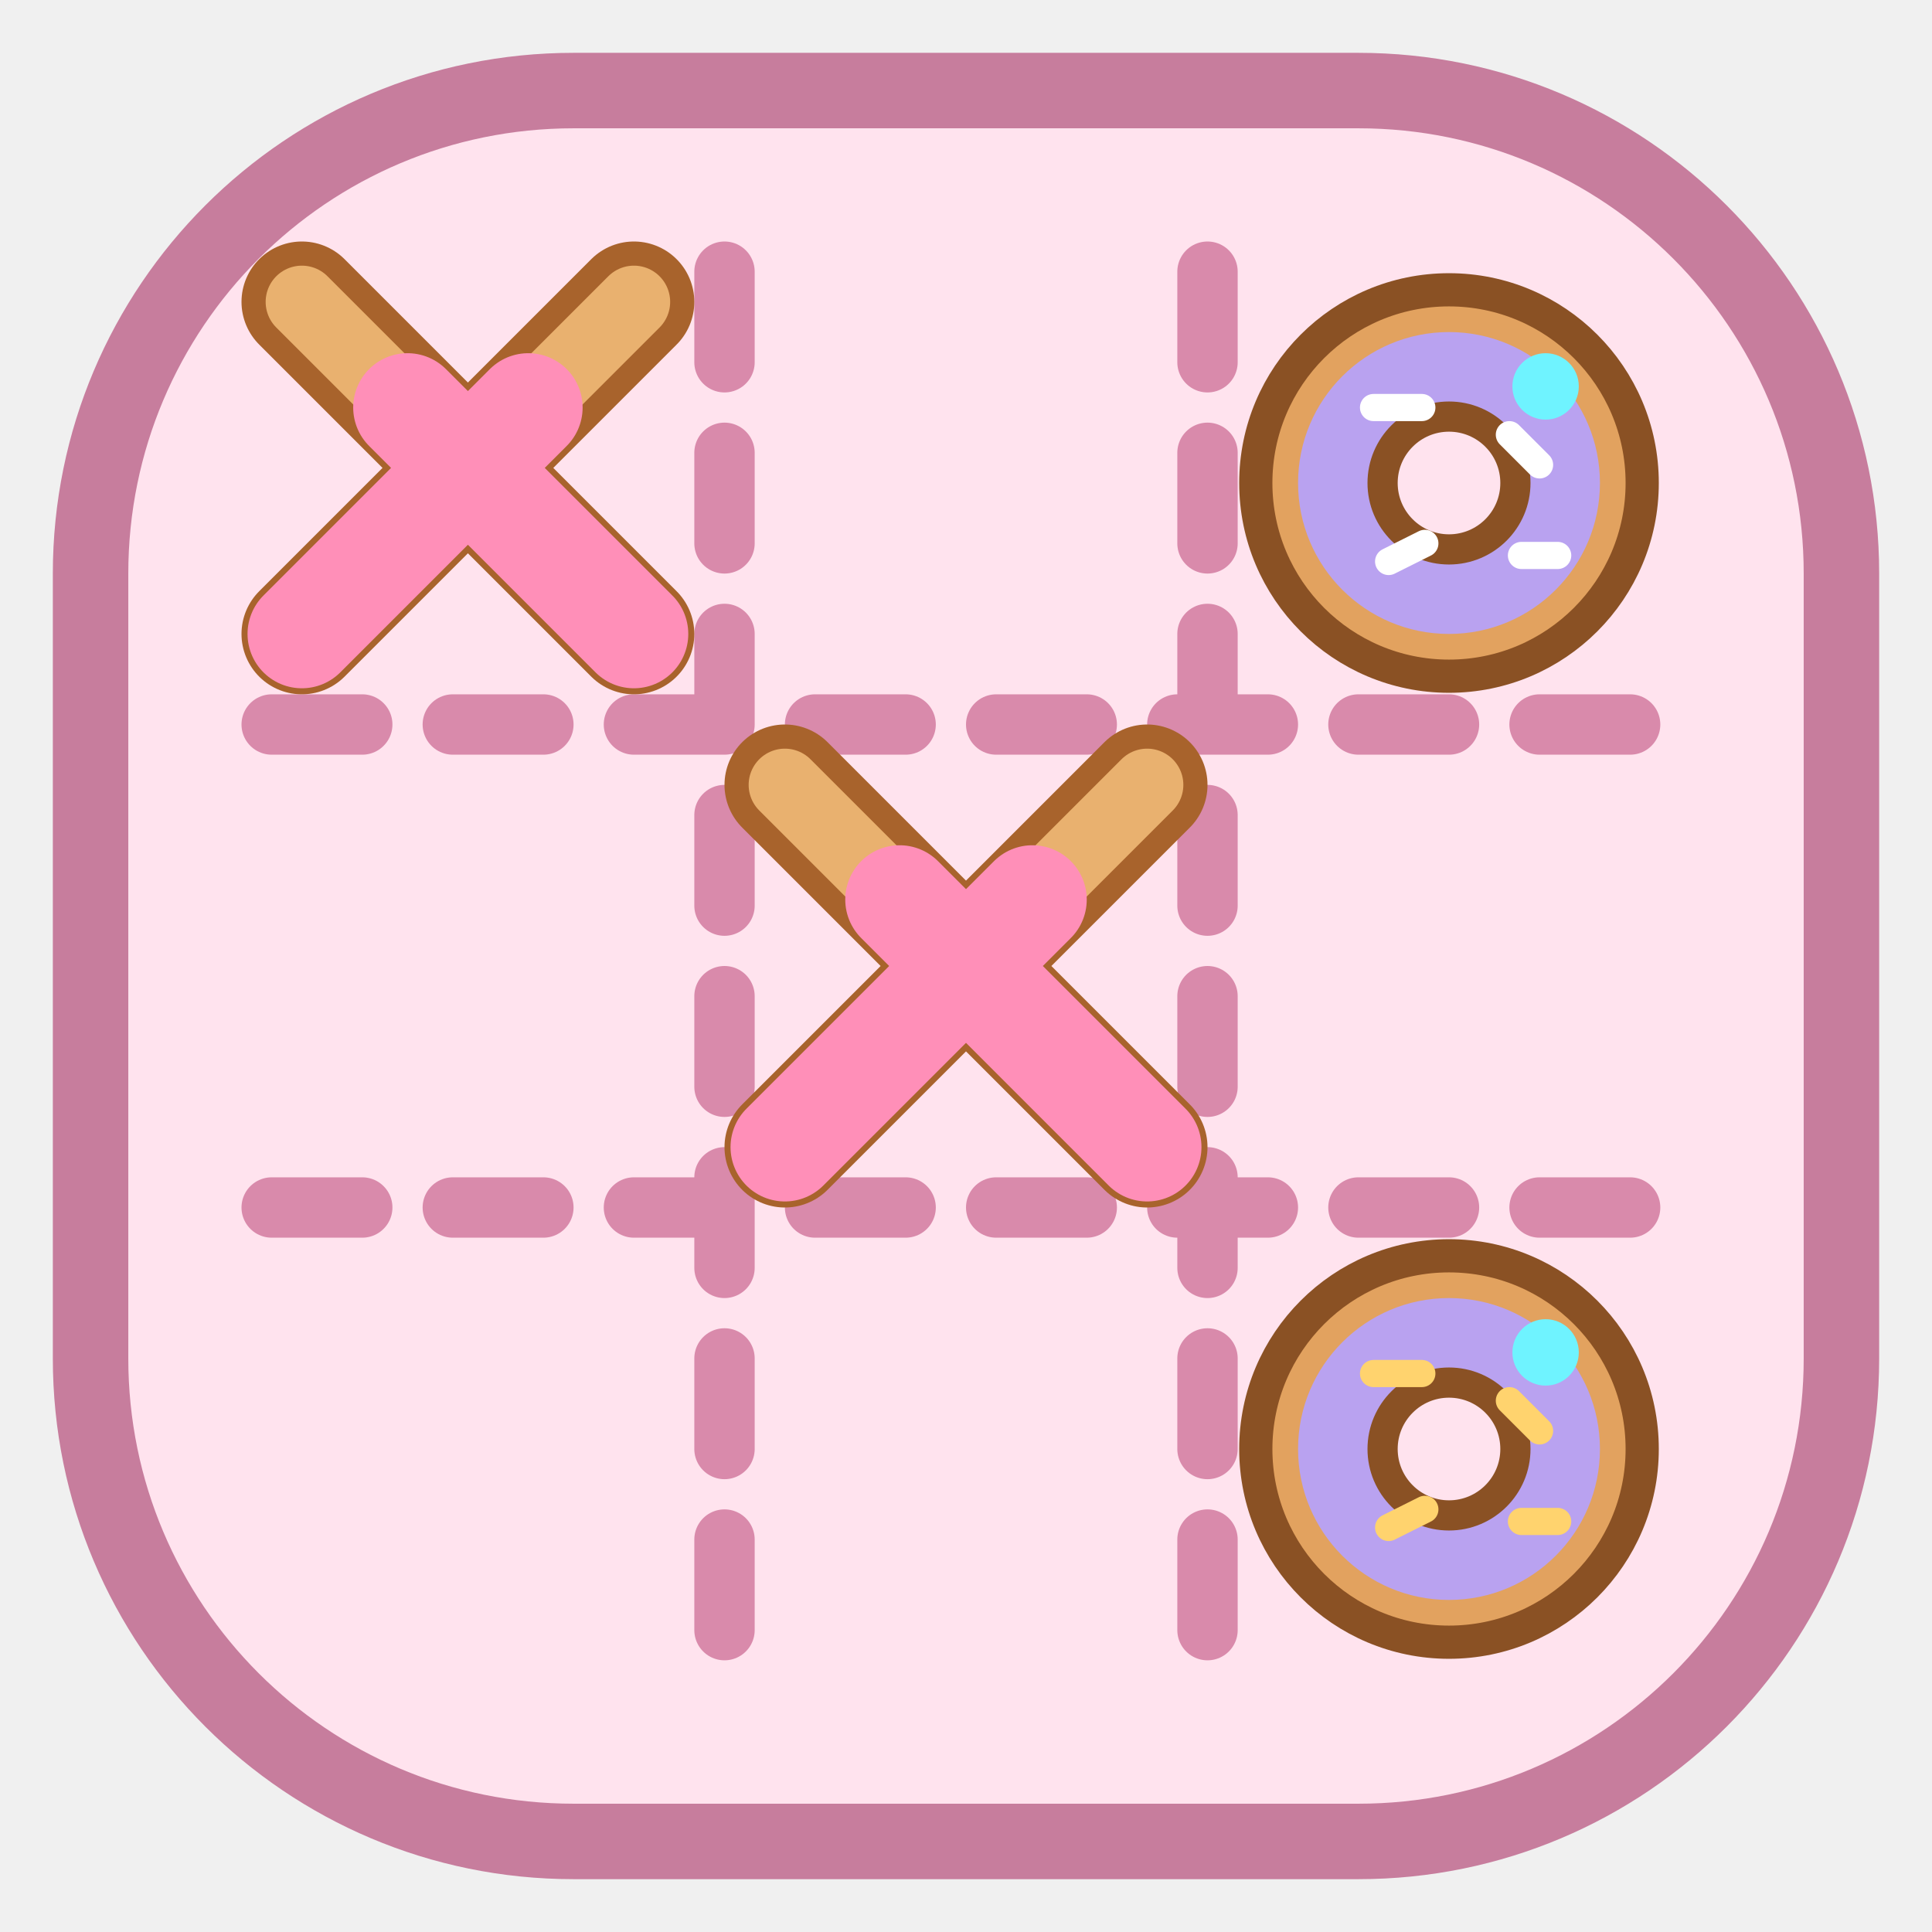
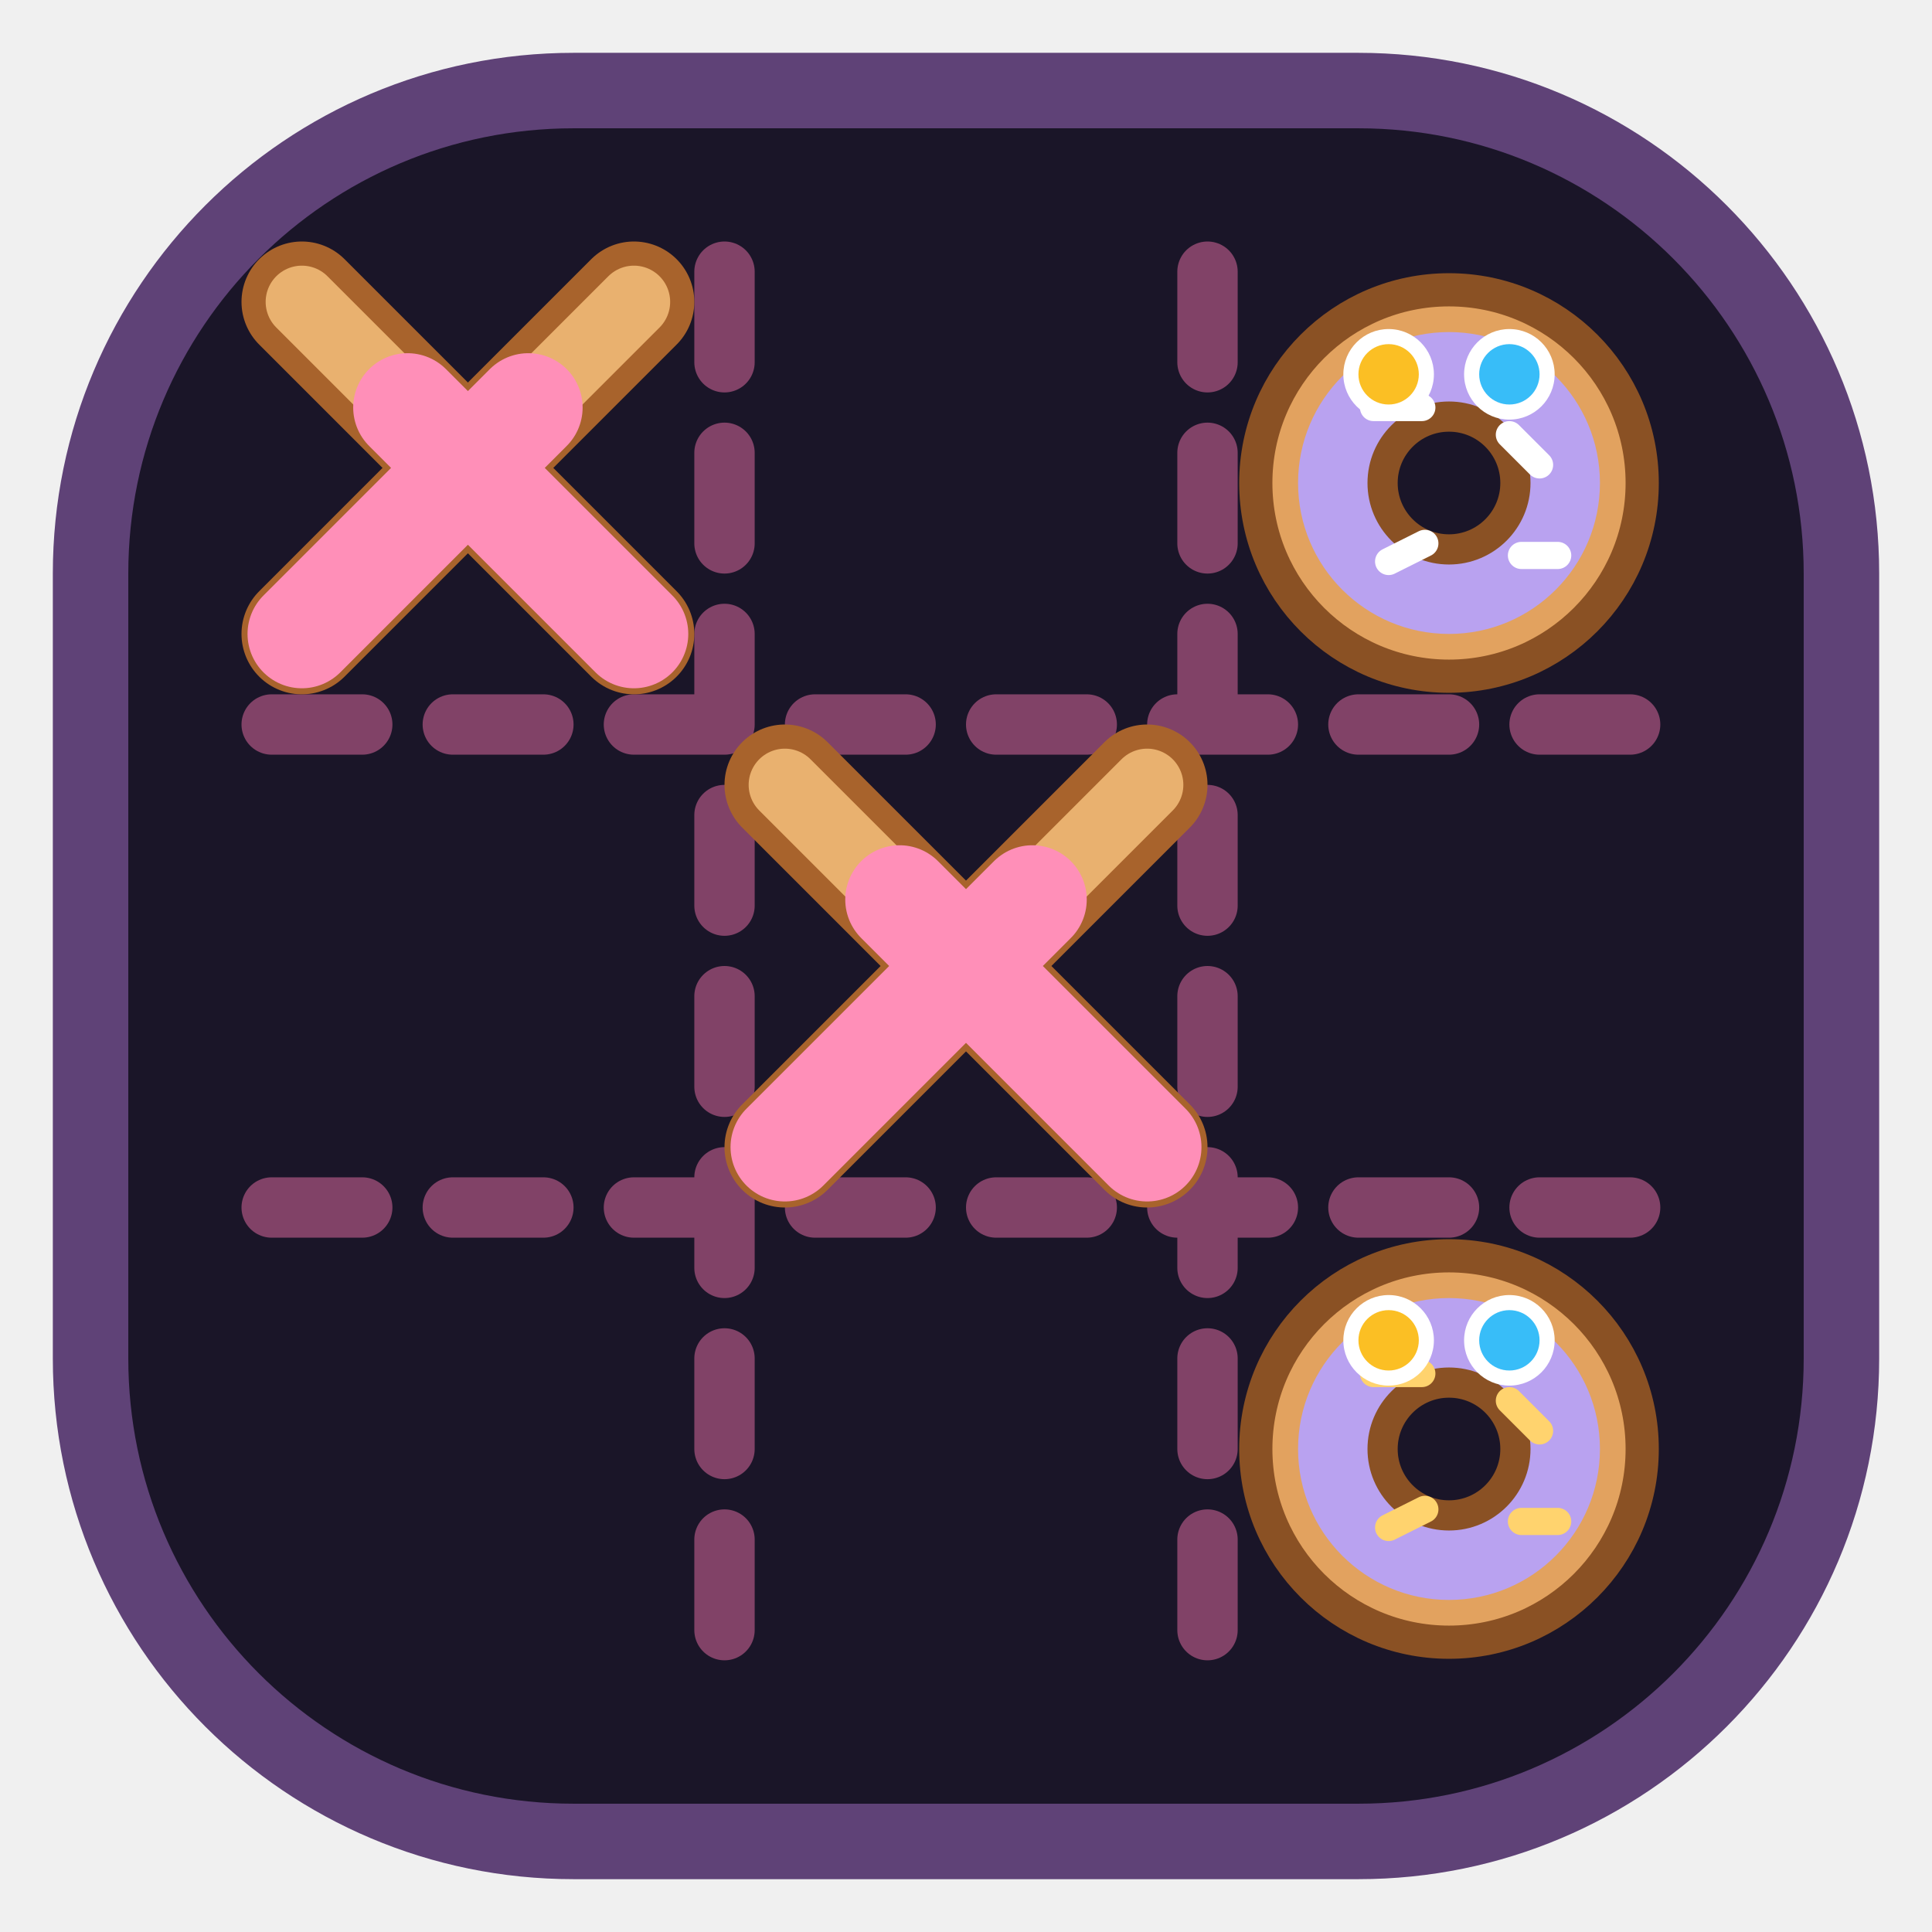
<svg xmlns="http://www.w3.org/2000/svg" width="64" height="64" viewBox="0 0 64 64" fill="none">
-   <rect x="3" y="3" width="58" height="58" rx="16" fill="#ffe3ee" stroke="#c77d9d" stroke-width="2.5" />
-   <path d="M24 9v46M40 9v46M9 24h46M9 40h46" stroke="#d98aab" stroke-width="2" stroke-linecap="round" stroke-dasharray="3 3" />
+   <rect x="3" y="3" width="58" height="58" rx="16" fill="#1a1528" stroke="#5f4277" stroke-width="2.5" />
+   <path d="M24 9v46M40 9v46M9 24h46M9 40h46" stroke="#ff78b5" stroke-opacity=".45" stroke-width="2" stroke-linecap="round" stroke-dasharray="3 3" />
  <path d="m10 10 11 11M21 10 10 21" stroke="#a8632c" stroke-width="4" stroke-linecap="round" />
  <path d="m10 10 11 11M21 10 10 21" stroke="#e9b16f" stroke-width="2.4" stroke-linecap="round" />
  <path d="m13.5 13.5 7.5 7.5M17.5 13.5 10 21" stroke="#ff8fb8" stroke-width="3.6" stroke-linecap="round" />
  <path d="m26 26 12 12M38 26 26 38" stroke="#a8632c" stroke-width="4" stroke-linecap="round" />
  <path d="m26 26 12 12M38 26 26 38" stroke="#e9b16f" stroke-width="2.4" stroke-linecap="round" />
  <path d="m29.8 29.8 8.2 8.2M34.2 29.8 26 38" stroke="#ff8fb8" stroke-width="3.6" stroke-linecap="round" />
  <circle cx="48" cy="16" r="6.4" fill="#e2a25f" stroke="#8a5124" stroke-width="1.1" />
  <circle cx="48" cy="16" r="5" fill="#b9a2f0" />
-   <circle cx="48" cy="16" r="2.2" fill="#ffe3ee" stroke="#8a5124" stroke-width="1" />
+   <circle cx="48" cy="16" r="2.2" fill="#1a1528" stroke="#8a5124" stroke-width="1" />
  <path d="M45.5 13.5h1.6M50 14.4l1 1M46 18.6l1.2-.6M50.4 18.4h1.2" stroke="#fff" stroke-width=".9" stroke-linecap="round" />
-   <circle cx="51.2" cy="12.8" r="1.1" fill="#6ff3ff" />
+   <circle cx="46" cy="12.4" r="1.5" fill="#ffffff" />
+   <circle cx="46" cy="12.4" r="1" fill="#fbbf24" />
+   <circle cx="50" cy="12.4" r="1.5" fill="#ffffff" />
+   <circle cx="50" cy="12.4" r="1" fill="#38bdf8" />
  <circle cx="48" cy="48" r="6.4" fill="#e2a25f" stroke="#8a5124" stroke-width="1.1" />
  <circle cx="48" cy="48" r="5" fill="#b9a2f0" />
-   <circle cx="48" cy="48" r="2.2" fill="#ffe3ee" stroke="#8a5124" stroke-width="1" />
+   <circle cx="48" cy="48" r="2.2" fill="#1a1528" stroke="#8a5124" stroke-width="1" />
  <path d="M45.5 45.5h1.6M50 46.4l1 1M46 50.6l1.2-.6M50.4 50.4h1.2" stroke="#ffd36e" stroke-width=".9" stroke-linecap="round" />
-   <circle cx="51.2" cy="44.8" r="1.1" fill="#6ff3ff" />
+   <circle cx="46" cy="44.4" r="1.5" fill="#ffffff" />
+   <circle cx="46" cy="44.4" r="1" fill="#fbbf24" />
+   <circle cx="50" cy="44.4" r="1.5" fill="#ffffff" />
+   <circle cx="50" cy="44.4" r="1" fill="#38bdf8" />
</svg>
